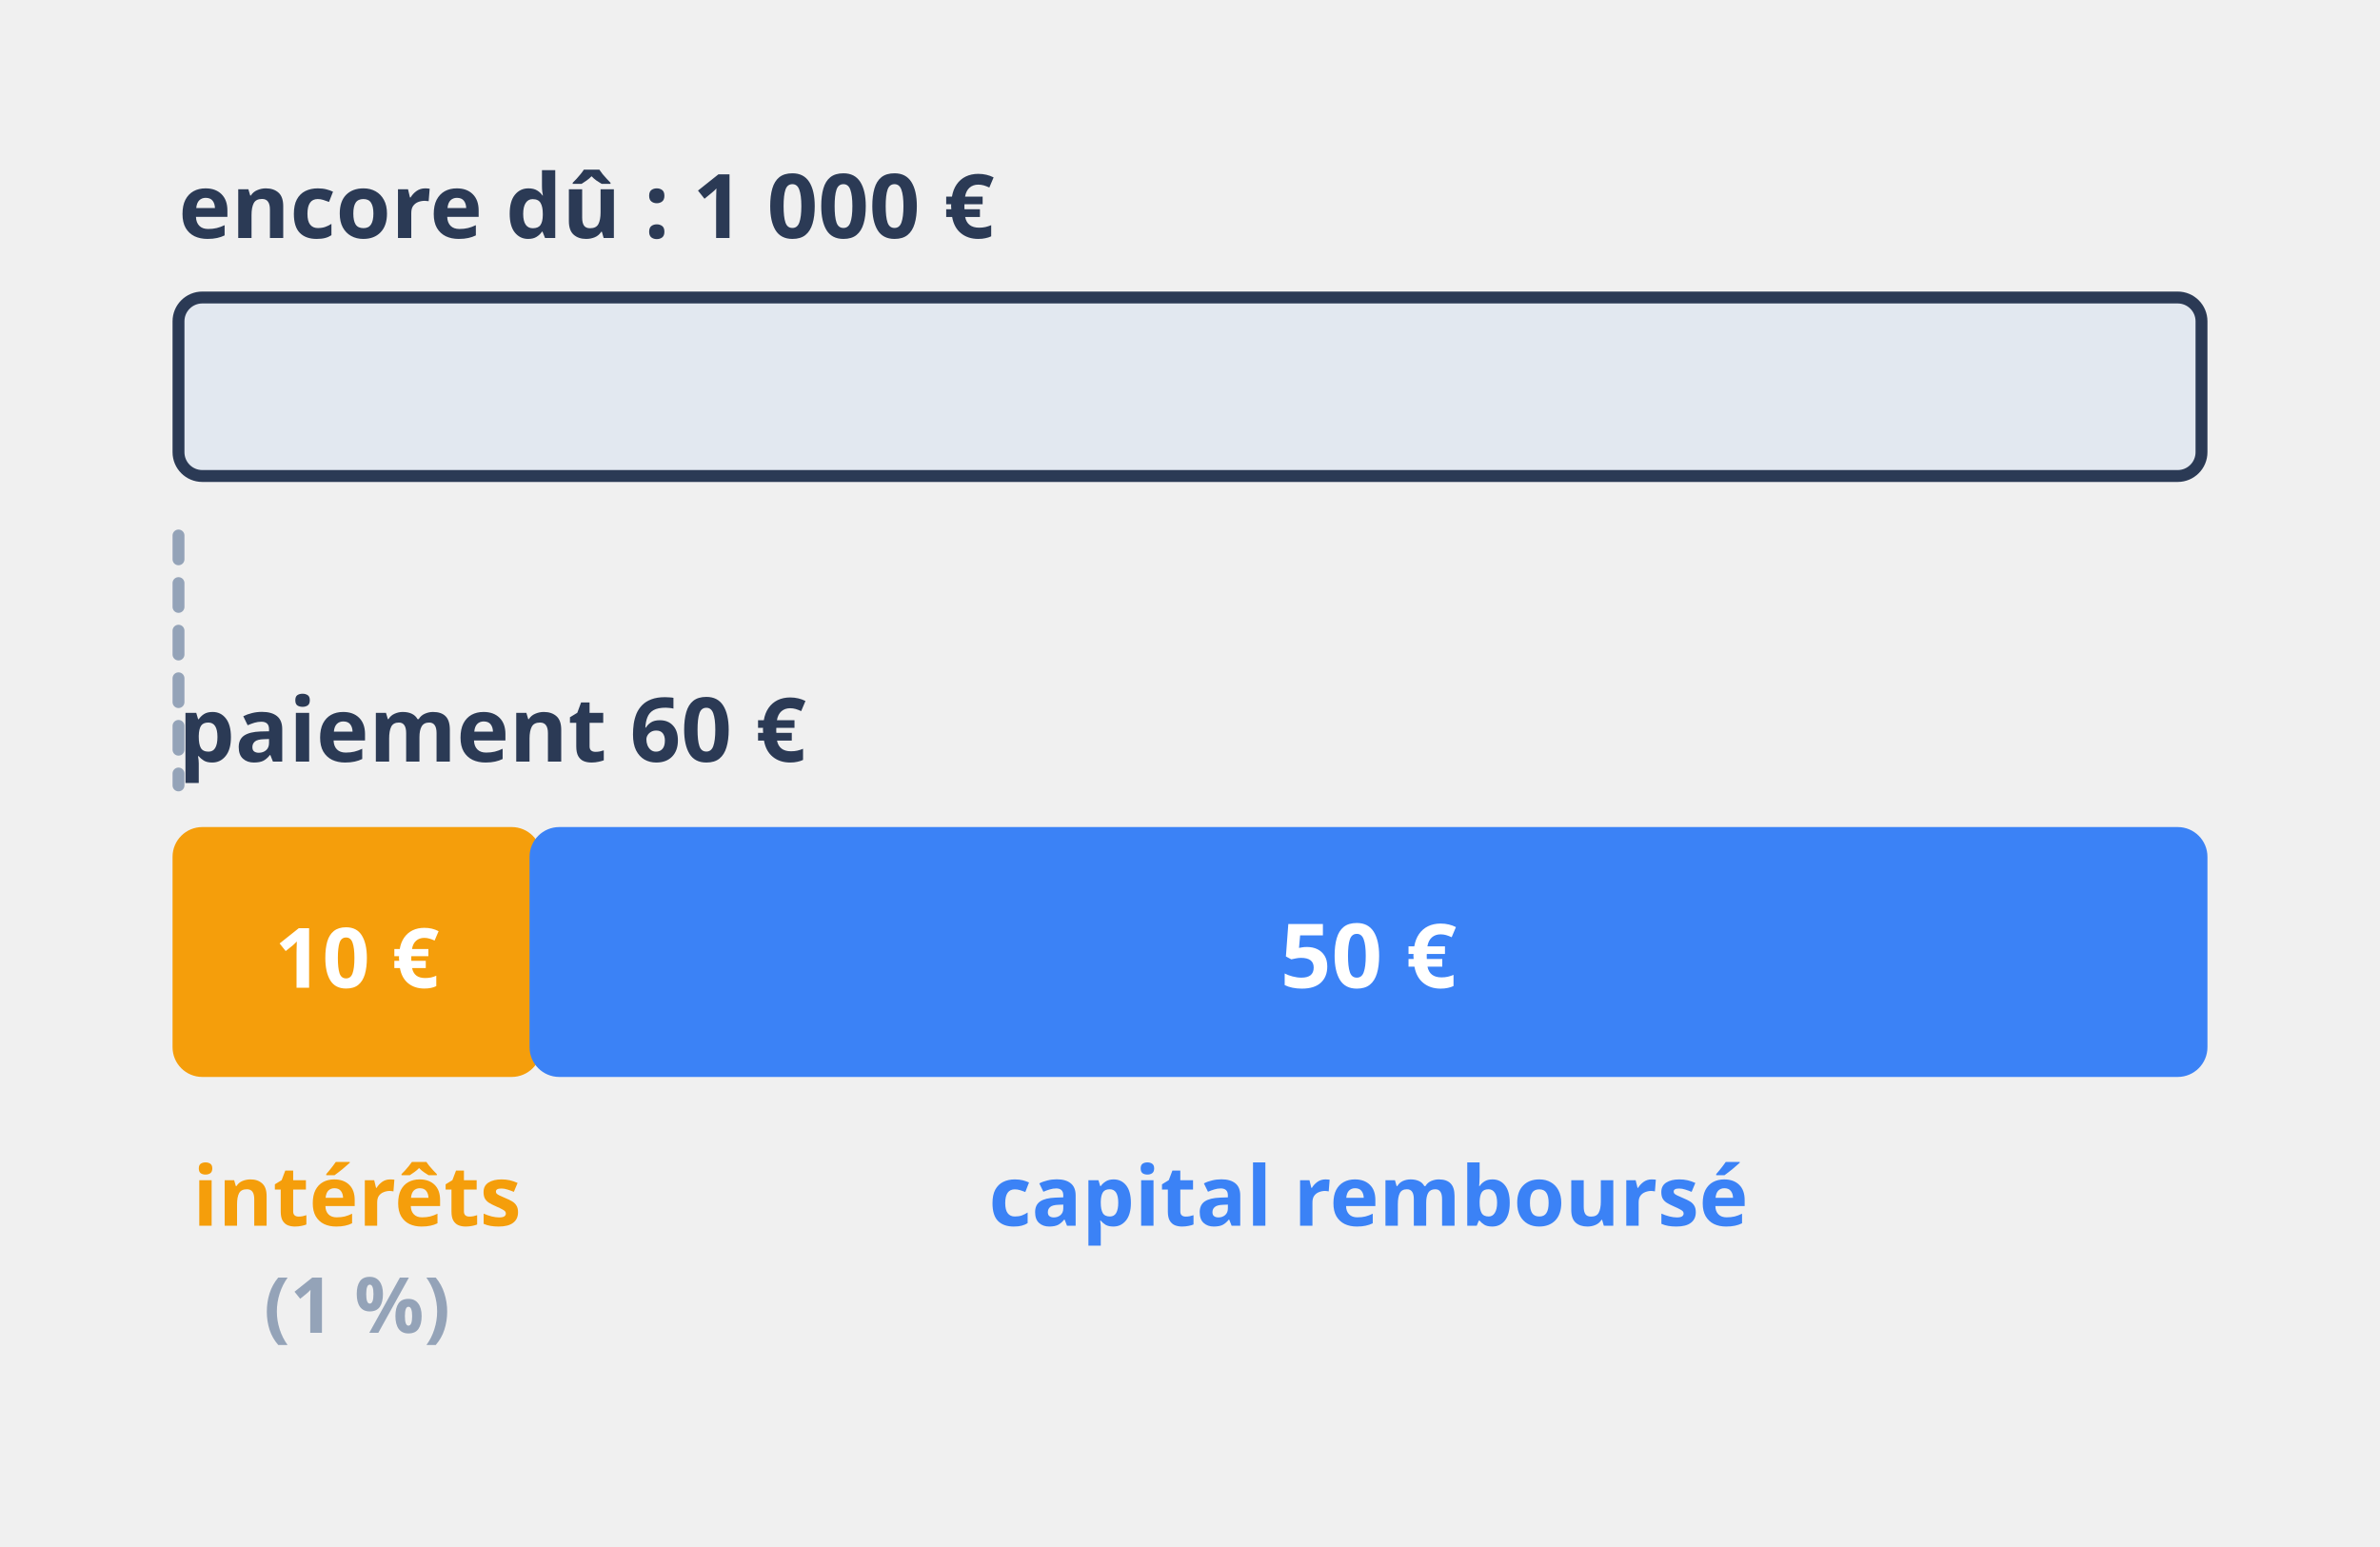
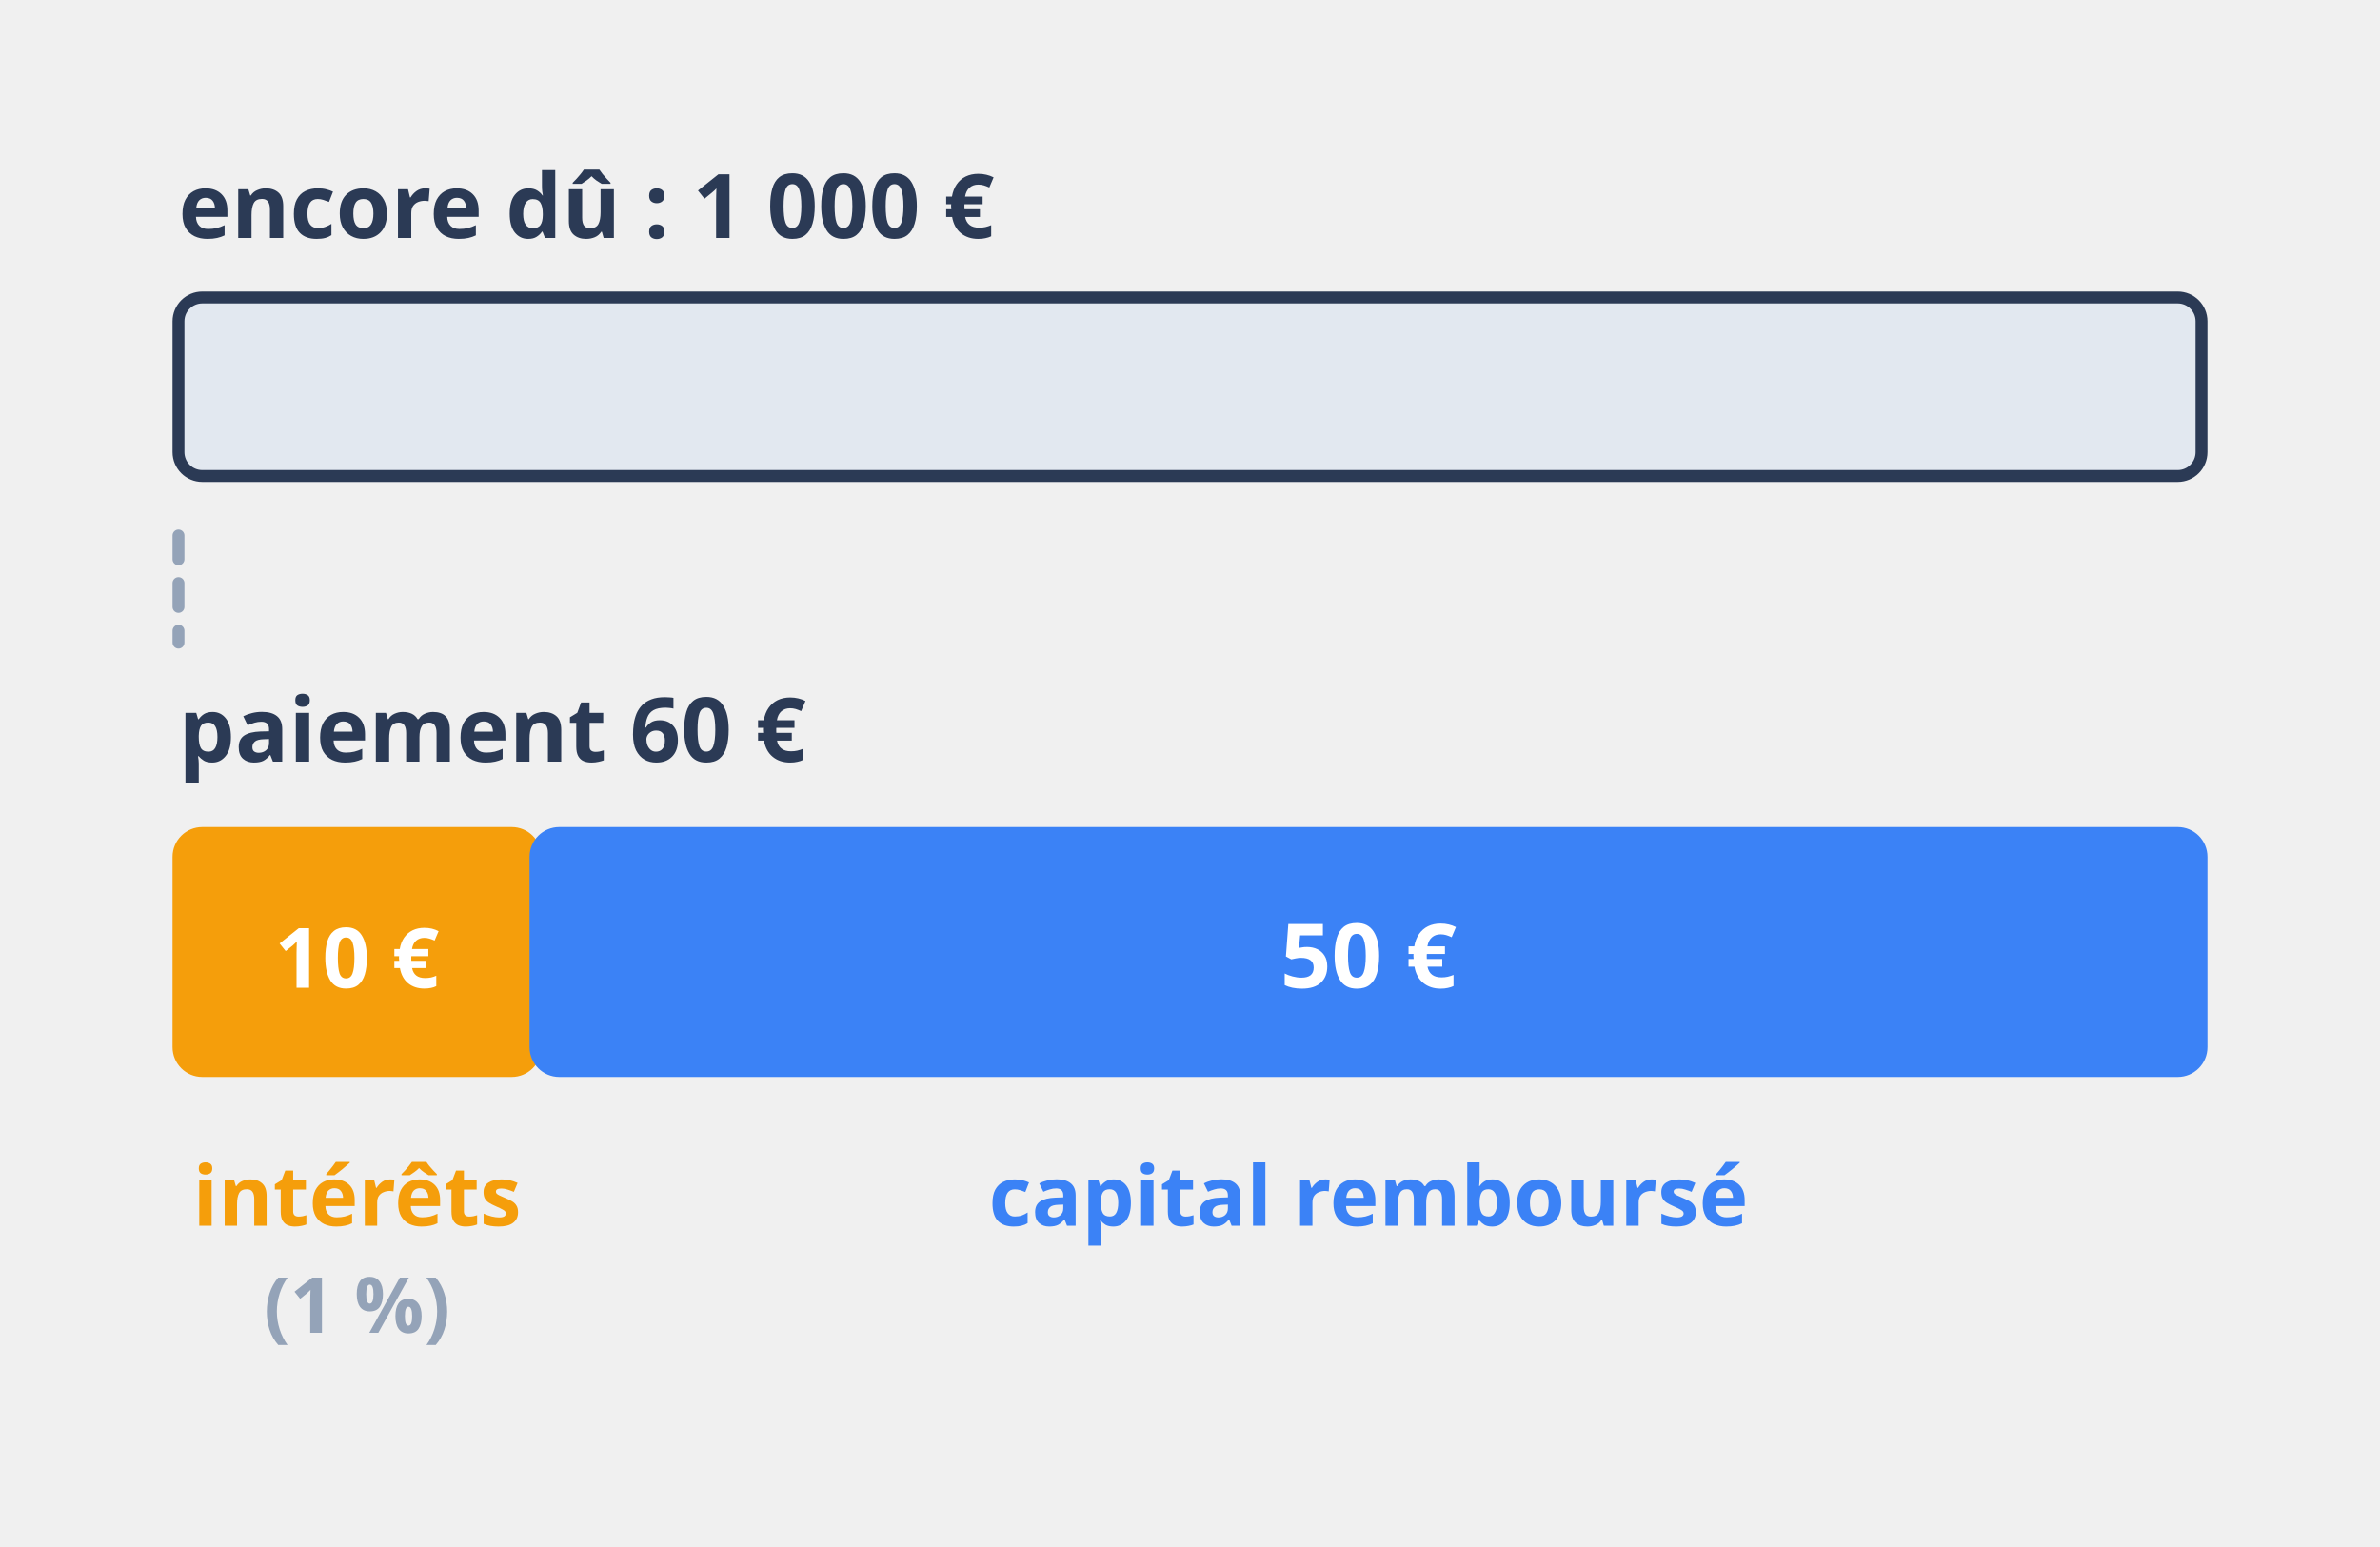
<svg xmlns="http://www.w3.org/2000/svg" viewBox="0 0 400 260" role="img">
  <style>@media (prefers-reduced-motion: reduce){*{animation:none!important}}</style>
  <g font-family="system-ui, sans-serif" font-weight="600" text-anchor="middle" stroke-linecap="round" stroke-linejoin="round">
    <text x="30" y="40" font-size="15" fill="#2B3A55" text-anchor="start">encore dû : 1 000 €</text>
    <rect x="30" y="50" width="340" height="30" rx="4" fill="#E2E8F0" stroke="#2B3A55" stroke-width="2" />
    <text x="30" y="128" font-size="15" fill="#2B3A55" text-anchor="start">paiement 60 €</text>
    <rect x="30" y="140" width="60" height="40" rx="4" fill="#F59E0B" stroke="#F59E0B" stroke-width="2" />
    <rect x="90" y="140" width="280" height="40" rx="4" fill="#3B82F6" stroke="#3B82F6" stroke-width="2" />
    <text x="60" y="166" font-size="14" fill="#FFFFFF">10 €</text>
    <text x="230" y="166" font-size="15" fill="#FFFFFF">50 €</text>
    <text x="60" y="206" font-size="14" fill="#F59E0B">intérêts</text>
    <text x="60" y="224" font-size="13" fill="#94A3B8">(1 %)</text>
    <text x="230" y="206" font-size="14" fill="#3B82F6">capital remboursé</text>
-     <line x1="30" y1="90" x2="30" y2="132" stroke="#94A3B8" stroke-width="2" stroke-dasharray="4 4" />
+     <line x1="30" y1="90" x2="30" y2="108" stroke="#94A3B8" stroke-width="2" stroke-dasharray="4 4" />
  </g>
</svg>
